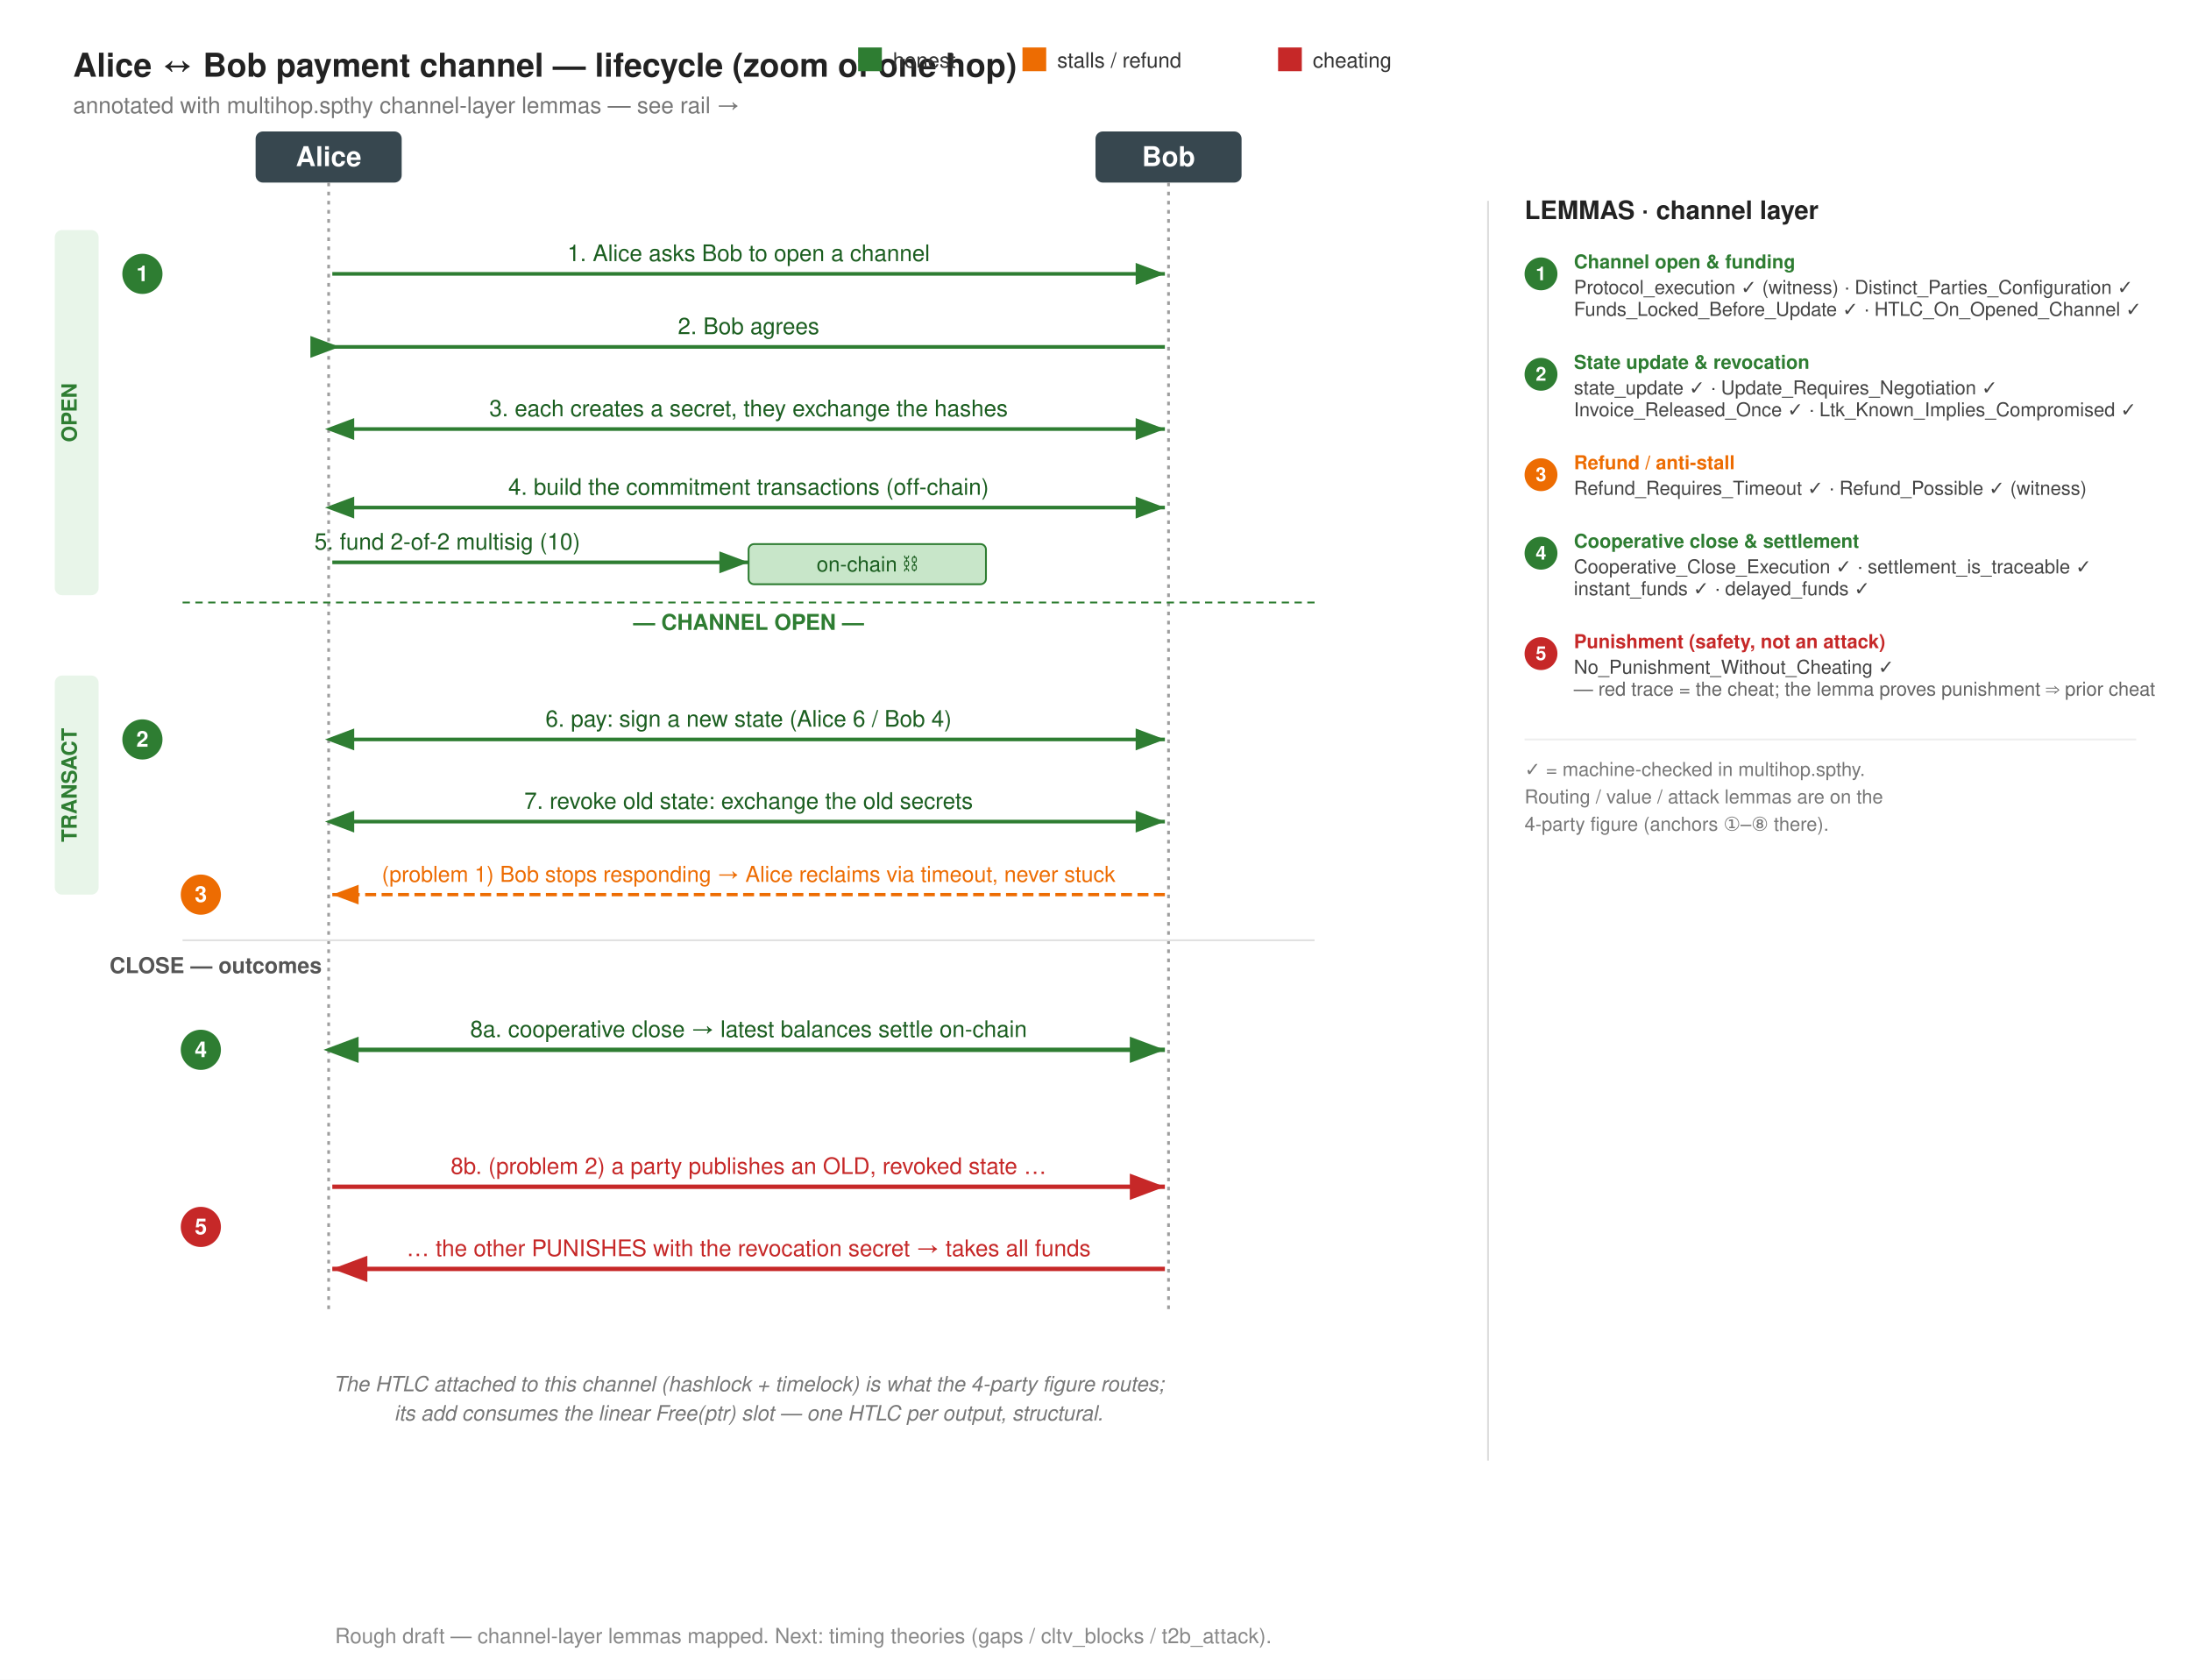
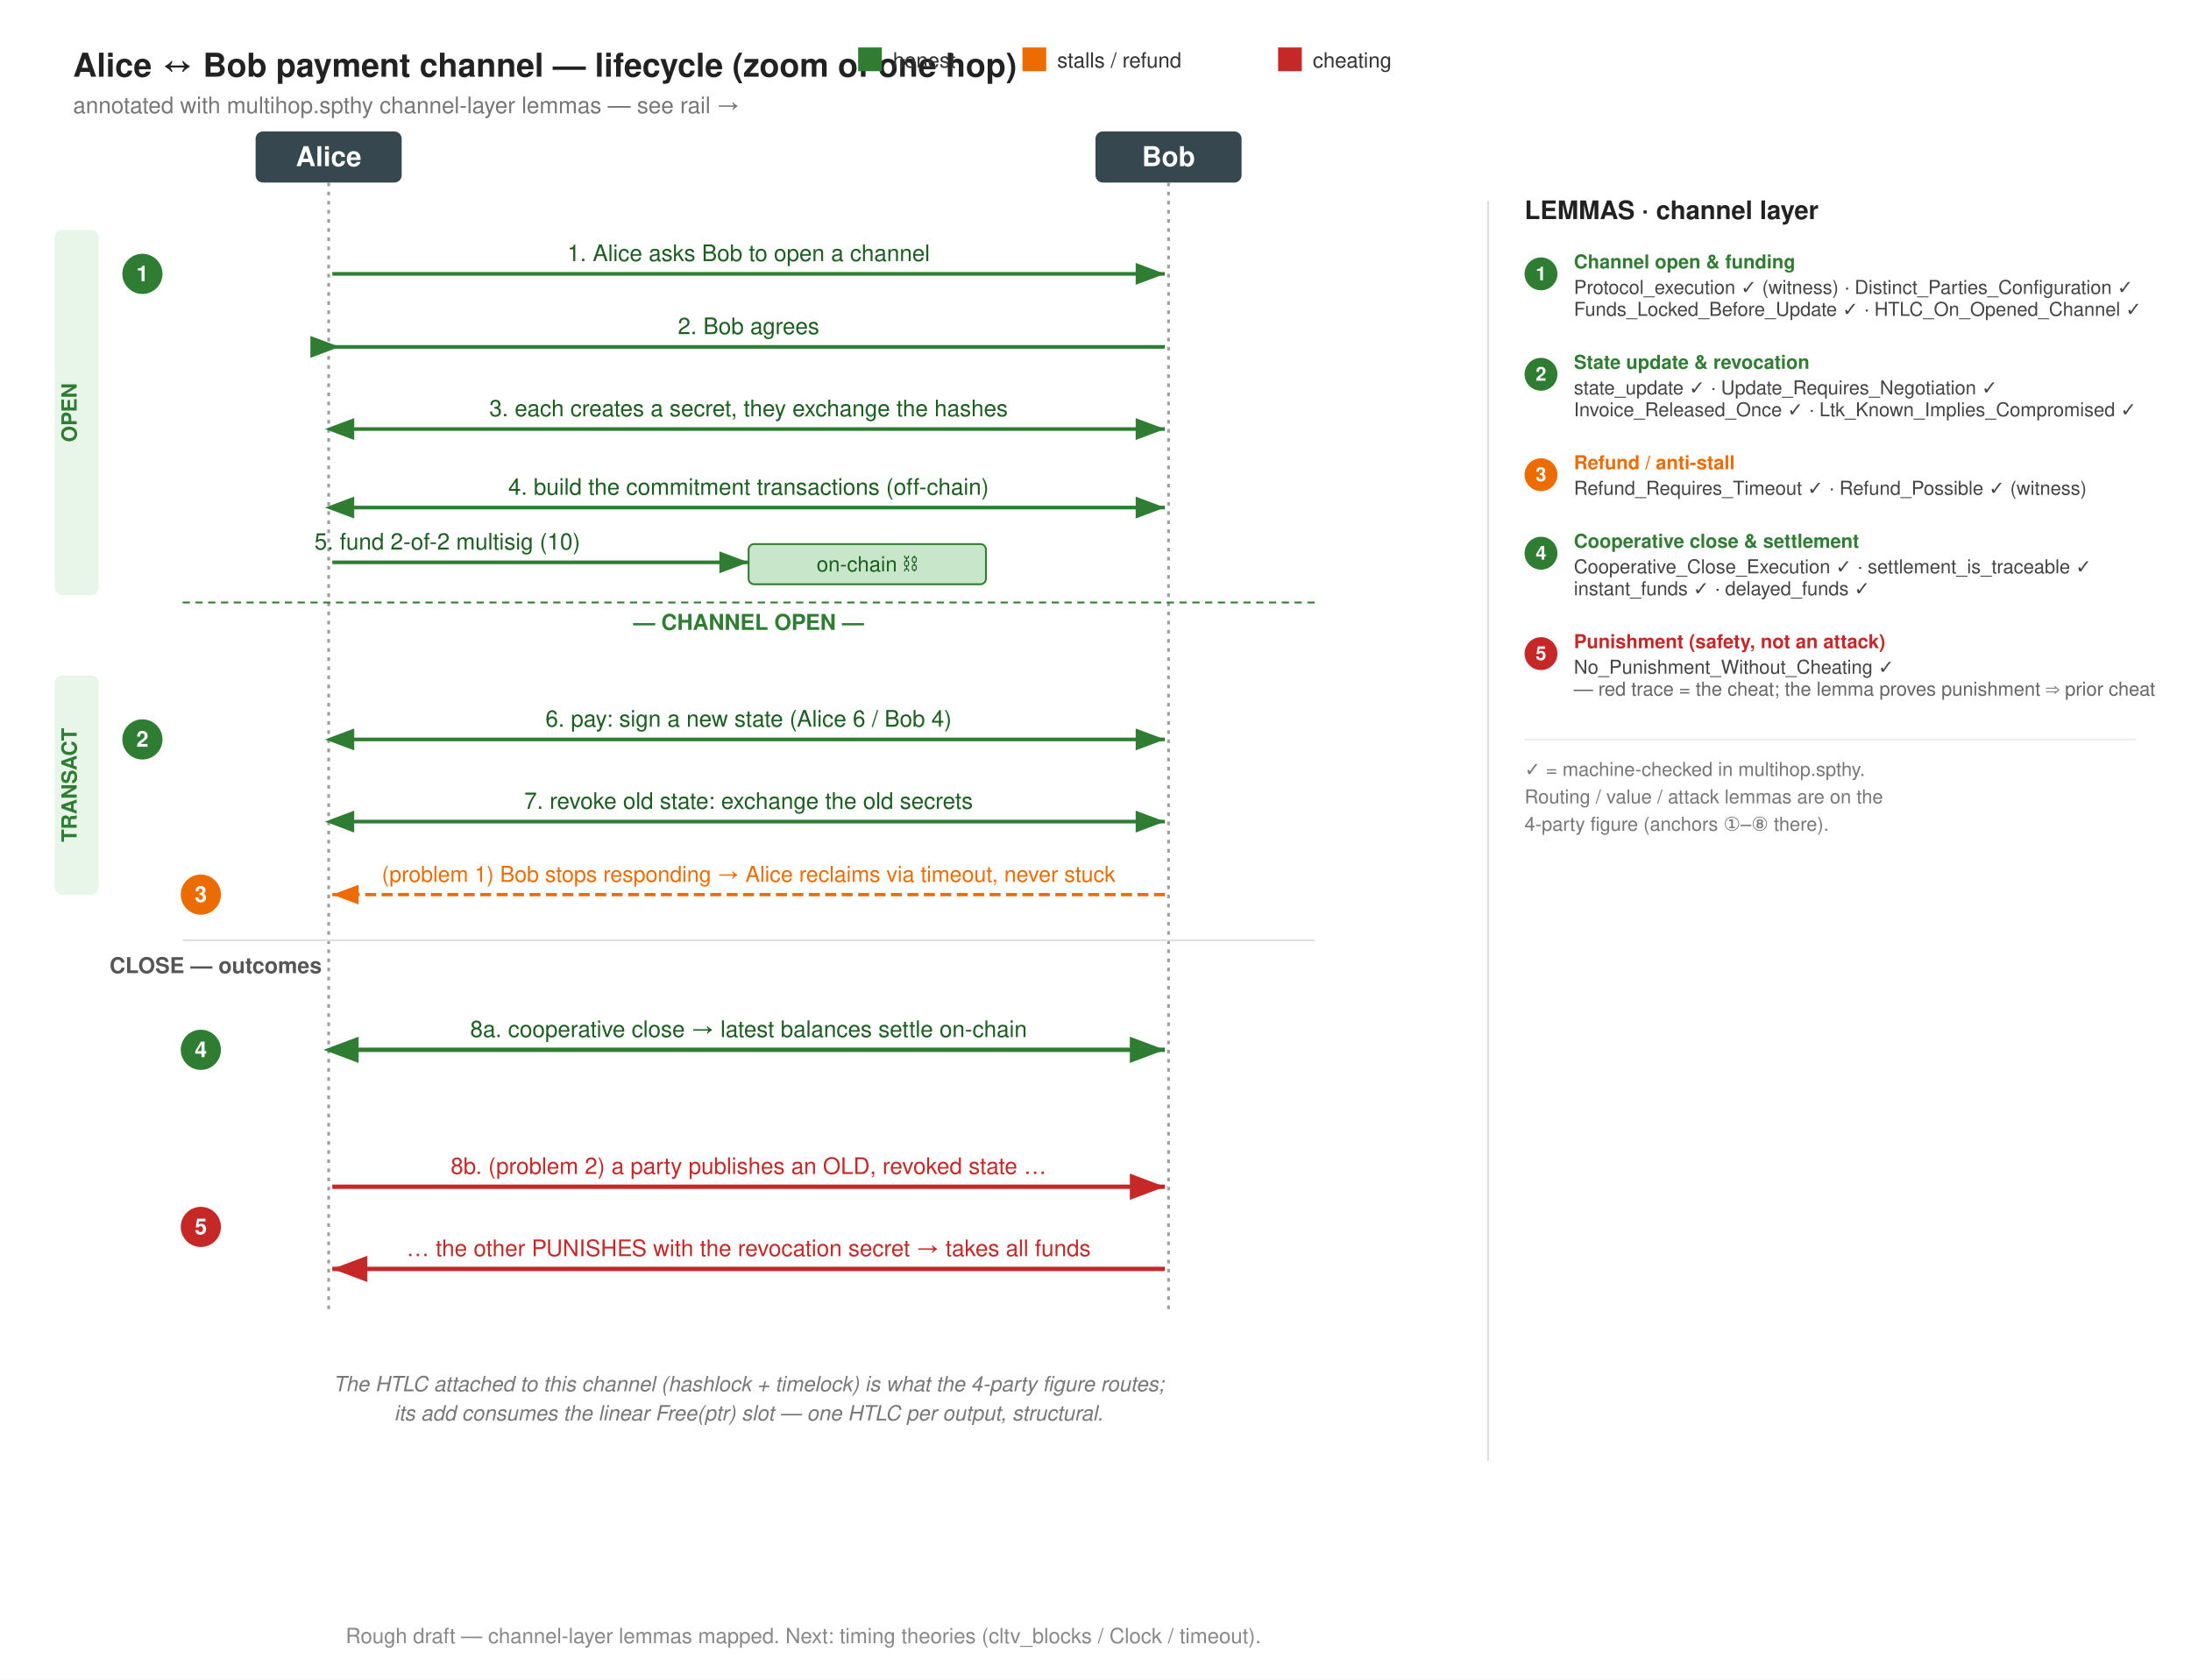
<svg xmlns="http://www.w3.org/2000/svg" width="1200" height="920" viewBox="0 0 1200 920" font-family="Segoe UI, Helvetica, Arial, sans-serif">
  <defs>
    <marker id="ag" markerWidth="10" markerHeight="10" refX="8" refY="3" orient="auto">
      <path d="M0,0 L8,3 L0,6 Z" fill="#2e7d32" />
    </marker>
    <marker id="ag2" markerWidth="10" markerHeight="10" refX="2" refY="3" orient="auto">
      <path d="M8,0 L0,3 L8,6 Z" fill="#2e7d32" />
    </marker>
    <marker id="ao" markerWidth="10" markerHeight="10" refX="8" refY="3" orient="auto">
      <path d="M0,0 L8,3 L0,6 Z" fill="#ed6c02" />
    </marker>
    <marker id="ar" markerWidth="10" markerHeight="10" refX="8" refY="3" orient="auto">
      <path d="M0,0 L8,3 L0,6 Z" fill="#c62828" />
    </marker>
  </defs>
  <rect x="0" y="0" width="1200" height="920" fill="#ffffff" />
  <text x="40" y="42" font-size="18" font-weight="700" fill="#222">Alice ↔ Bob payment channel — lifecycle (zoom of one hop)</text>
  <text x="40" y="62" font-size="12.5" fill="#777">annotated with multihop.spthy channel-layer lemmas — see rail →</text>
  <rect x="470" y="26" width="13" height="13" fill="#2e7d32" />
  <text x="489" y="37" font-size="11.5" fill="#333">honest</text>
  <rect x="560" y="26" width="13" height="13" fill="#ed6c02" />
  <text x="579" y="37" font-size="11.5" fill="#333">stalls / refund</text>
  <rect x="700" y="26" width="13" height="13" fill="#c62828" />
  <text x="719" y="37" font-size="11.5" fill="#333">cheating</text>
  <g font-size="15" font-weight="600" fill="#fff" text-anchor="middle">
    <rect x="140" y="72" width="80" height="28" rx="4" fill="#37474f" />
    <text x="180" y="91">Alice</text>
    <rect x="600" y="72" width="80" height="28" rx="4" fill="#37474f" />
    <text x="640" y="91">Bob</text>
  </g>
  <g stroke="#9e9e9e" stroke-width="1.5" stroke-dasharray="2,3">
    <line x1="180" y1="100" x2="180" y2="720" />
    <line x1="640" y1="100" x2="640" y2="720" />
  </g>
  <rect x="30" y="126" width="24" height="200" rx="4" fill="#e8f5e9" />
  <text x="42" y="226" font-size="11.5" font-weight="700" fill="#2e7d32" text-anchor="middle" transform="rotate(-90 42 226)">OPEN</text>
  <circle cx="78" cy="150" r="11" fill="#2e7d32" />
  <text x="78" y="154" font-size="12" font-weight="700" fill="#fff" text-anchor="middle">1</text>
  <g stroke="#2e7d32" stroke-width="2">
    <line x1="182" y1="150" x2="638" y2="150" marker-end="url(#ag)" />
    <line x1="638" y1="190" x2="182" y2="190" marker-end="url(#ag2)" />
    <line x1="182" y1="235" x2="638" y2="235" marker-start="url(#ag2)" marker-end="url(#ag)" />
    <line x1="182" y1="278" x2="638" y2="278" marker-start="url(#ag2)" marker-end="url(#ag)" />
  </g>
  <g font-size="12.5" fill="#1b5e20" text-anchor="middle">
    <text x="410" y="143">1.  Alice asks Bob to open a channel</text>
    <text x="410" y="183">2.  Bob agrees</text>
    <text x="410" y="228">3.  each creates a secret, they exchange the hashes</text>
    <text x="410" y="271">4.  build the commitment transactions (off-chain)</text>
  </g>
  <line x1="182" y1="308" x2="410" y2="308" stroke="#2e7d32" stroke-width="2" marker-end="url(#ag)" />
  <rect x="410" y="298" width="130" height="22" rx="3" fill="#c8e6c9" stroke="#2e7d32" />
  <text x="475" y="313" font-size="11.5" fill="#1b5e20" text-anchor="middle">on-chain ⛓</text>
  <text x="245" y="301" font-size="12.5" fill="#1b5e20" text-anchor="middle">5.  fund 2-of-2 multisig (10)</text>
  <line x1="100" y1="330" x2="720" y2="330" stroke="#2e7d32" stroke-width="1" stroke-dasharray="4,3" />
  <text x="410" y="345" font-size="12" font-weight="700" fill="#2e7d32" text-anchor="middle">— CHANNEL OPEN —</text>
  <rect x="30" y="370" width="24" height="120" rx="4" fill="#e8f5e9" />
  <text x="42" y="430" font-size="11.5" font-weight="700" fill="#2e7d32" text-anchor="middle" transform="rotate(-90 42 430)">TRANSACT</text>
  <circle cx="78" cy="405" r="11" fill="#2e7d32" />
  <text x="78" y="409" font-size="12" font-weight="700" fill="#fff" text-anchor="middle">2</text>
  <g stroke="#2e7d32" stroke-width="2">
    <line x1="182" y1="405" x2="638" y2="405" marker-start="url(#ag2)" marker-end="url(#ag)" />
    <line x1="182" y1="450" x2="638" y2="450" marker-start="url(#ag2)" marker-end="url(#ag)" />
  </g>
  <g font-size="12.5" fill="#1b5e20" text-anchor="middle">
    <text x="410" y="398">6.  pay: sign a new state (Alice 6 / Bob 4)</text>
    <text x="410" y="443">7.  revoke old state: exchange the old secrets</text>
  </g>
  <circle cx="110" cy="490" r="11" fill="#ed6c02" />
  <text x="110" y="494" font-size="12" font-weight="700" fill="#fff" text-anchor="middle">3</text>
  <line x1="638" y1="490" x2="182" y2="490" stroke="#ed6c02" stroke-width="1.8" stroke-dasharray="6,3" marker-end="url(#ao)" />
  <text x="410" y="483" font-size="12" fill="#ed6c02" text-anchor="middle">(problem 1)  Bob stops responding → Alice reclaims via timeout, never stuck</text>
  <line x1="100" y1="515" x2="720" y2="515" stroke="#e0e0e0" />
  <text x="60" y="533" font-size="12" font-weight="700" fill="#555">CLOSE — outcomes</text>
  <circle cx="110" cy="575" r="11" fill="#2e7d32" />
  <text x="110" y="579" font-size="12" font-weight="700" fill="#fff" text-anchor="middle">4</text>
  <line x1="182" y1="575" x2="638" y2="575" stroke="#2e7d32" stroke-width="2.4" marker-start="url(#ag2)" marker-end="url(#ag)" />
  <text x="410" y="568" font-size="12.5" fill="#1b5e20" text-anchor="middle">8a.  cooperative close → latest balances settle on-chain</text>
  <circle cx="110" cy="672" r="11" fill="#c62828" />
  <text x="110" y="676" font-size="12" font-weight="700" fill="#fff" text-anchor="middle">5</text>
  <line x1="182" y1="650" x2="638" y2="650" stroke="#c62828" stroke-width="2.4" marker-end="url(#ar)" />
  <text x="410" y="643" font-size="12.5" fill="#c62828" text-anchor="middle">8b.  (problem 2)  a party publishes an OLD, revoked state …</text>
  <line x1="638" y1="695" x2="182" y2="695" stroke="#c62828" stroke-width="2.4" marker-end="url(#ar)" />
  <text x="410" y="688" font-size="12.5" fill="#c62828" text-anchor="middle">… the other PUNISHES with the revocation secret → takes all funds</text>
  <text x="410" y="762" font-size="11.5" fill="#777" text-anchor="middle" font-style="italic">The HTLC attached to this channel (hashlock + timelock) is what the 4-party figure routes;</text>
  <text x="410" y="778" font-size="11.5" fill="#777" text-anchor="middle" font-style="italic">its add consumes the linear Free(ptr) slot — one HTLC per output, structural.</text>
  <line x1="815" y1="110" x2="815" y2="800" stroke="#ddd" />
  <text x="835" y="120" font-size="14" font-weight="700" fill="#222">LEMMAS · channel layer</text>
  <g font-size="10.5">
    <circle cx="844" cy="150" r="9" fill="#2e7d32" />
    <text x="844" y="153.5" font-size="10.5" font-weight="700" fill="#fff" text-anchor="middle">1</text>
    <text x="862" y="147" font-weight="700" fill="#2e7d32">Channel open &amp; funding</text>
    <text x="862" y="161" fill="#444">Protocol_execution ✓ (witness) · Distinct_Parties_Configuration ✓</text>
    <text x="862" y="173" fill="#444">Funds_Locked_Before_Update ✓ · HTLC_On_Opened_Channel ✓</text>
    <circle cx="844" cy="205" r="9" fill="#2e7d32" />
    <text x="844" y="208.5" font-size="10.5" font-weight="700" fill="#fff" text-anchor="middle">2</text>
    <text x="862" y="202" font-weight="700" fill="#2e7d32">State update &amp; revocation</text>
    <text x="862" y="216" fill="#444">state_update ✓ · Update_Requires_Negotiation ✓</text>
    <text x="862" y="228" fill="#444">Invoice_Released_Once ✓ · Ltk_Known_Implies_Compromised ✓</text>
    <circle cx="844" cy="260" r="9" fill="#ed6c02" />
    <text x="844" y="263.5" font-size="10.5" font-weight="700" fill="#fff" text-anchor="middle">3</text>
    <text x="862" y="257" font-weight="700" fill="#ed6c02">Refund / anti-stall</text>
    <text x="862" y="271" fill="#444">Refund_Requires_Timeout ✓ · Refund_Possible ✓ (witness)</text>
    <circle cx="844" cy="303" r="9" fill="#2e7d32" />
    <text x="844" y="306.5" font-size="10.5" font-weight="700" fill="#fff" text-anchor="middle">4</text>
    <text x="862" y="300" font-weight="700" fill="#2e7d32">Cooperative close &amp; settlement</text>
    <text x="862" y="314" fill="#444">Cooperative_Close_Execution ✓ · settlement_is_traceable ✓</text>
    <text x="862" y="326" fill="#444">instant_funds ✓ · delayed_funds ✓</text>
    <circle cx="844" cy="358" r="9" fill="#c62828" />
    <text x="844" y="361.5" font-size="10.5" font-weight="700" fill="#fff" text-anchor="middle">5</text>
    <text x="862" y="355" font-weight="700" fill="#c62828">Punishment (safety, not an attack)</text>
    <text x="862" y="369" fill="#444">No_Punishment_Without_Cheating ✓</text>
    <text x="862" y="381" fill="#666">— red trace = the cheat; the lemma proves punishment ⇒ prior cheat</text>
  </g>
  <line x1="835" y1="405" x2="1170" y2="405" stroke="#eee" />
  <text x="835" y="425" font-size="10.5" fill="#777">✓ = machine-checked in multihop.spthy.</text>
  <text x="835" y="440" font-size="10.5" fill="#777">Routing / value / attack lemmas are on the</text>
  <text x="835" y="455" font-size="10.5" fill="#777">4-party figure (anchors ①–⑧ there).</text>
-   <text x="440" y="900" font-size="11.5" fill="#888" text-anchor="middle">Rough draft — channel-layer lemmas mapped. Next: timing theories (gaps / cltv_blocks / t2b_attack).</text>
+   <text x="440" y="900" font-size="11.5" fill="#888" text-anchor="middle">Rough draft — channel-layer lemmas mapped. Next: timing theories (cltv_blocks / Clock / timeout).</text>
</svg>
